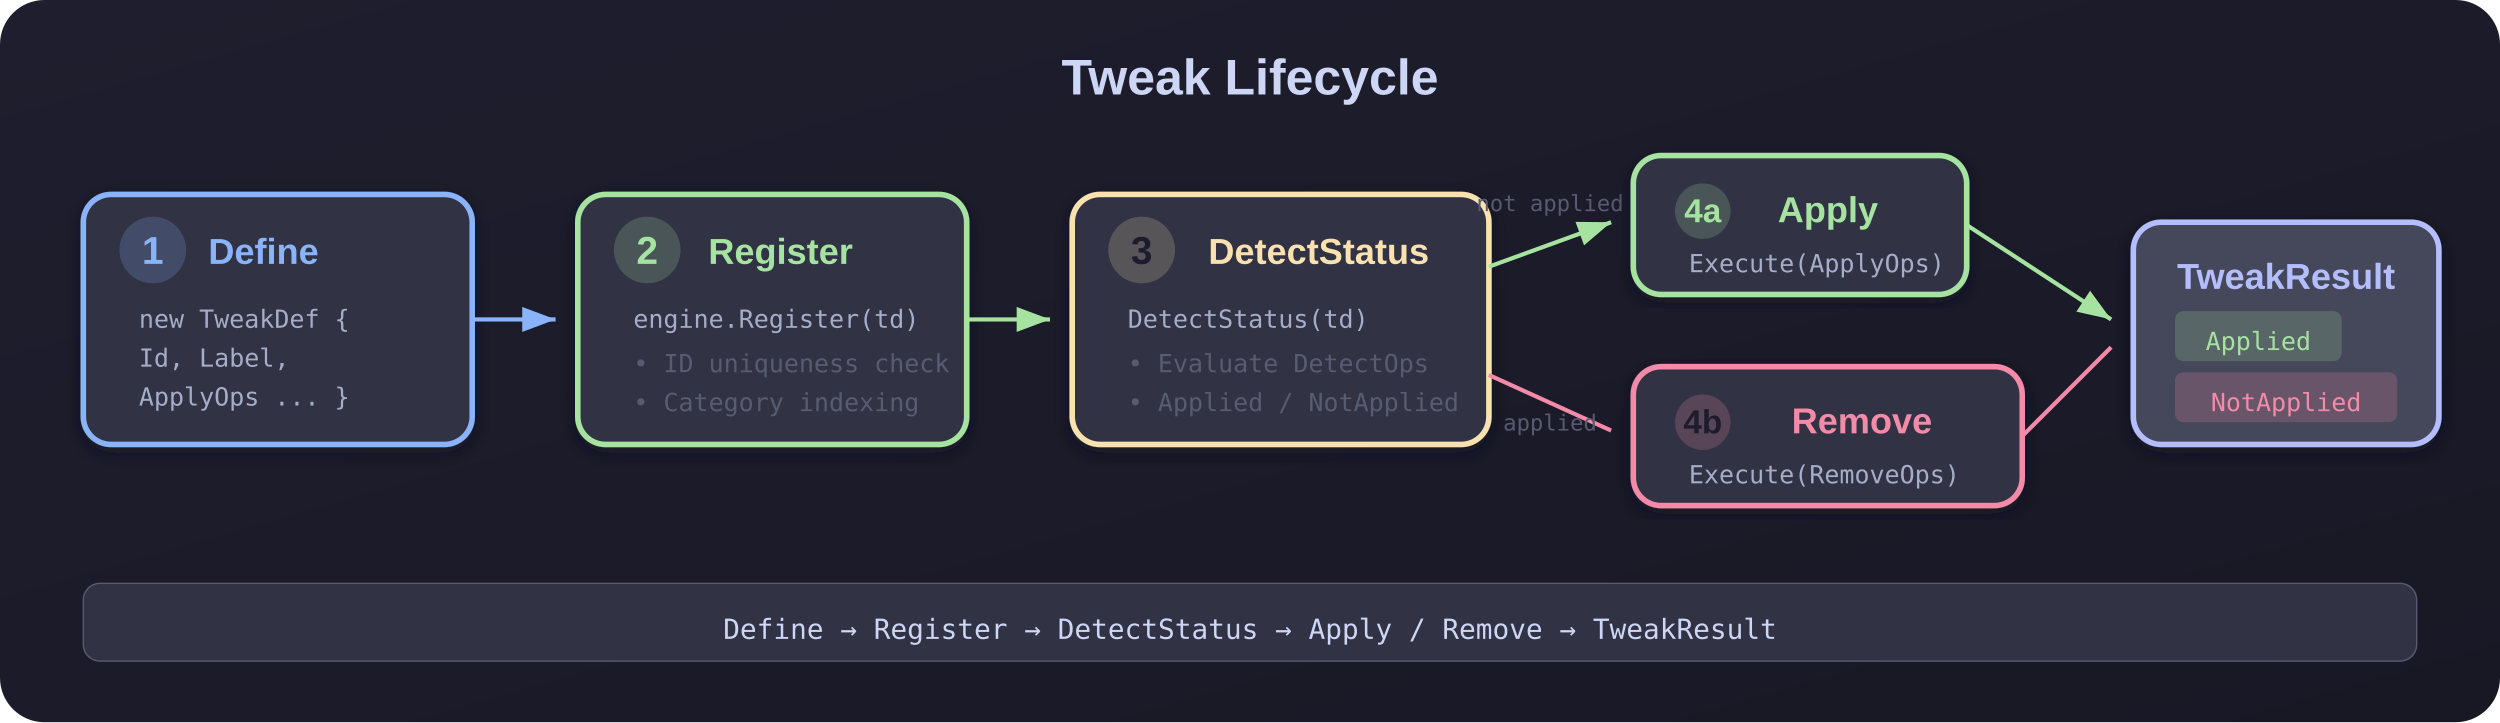
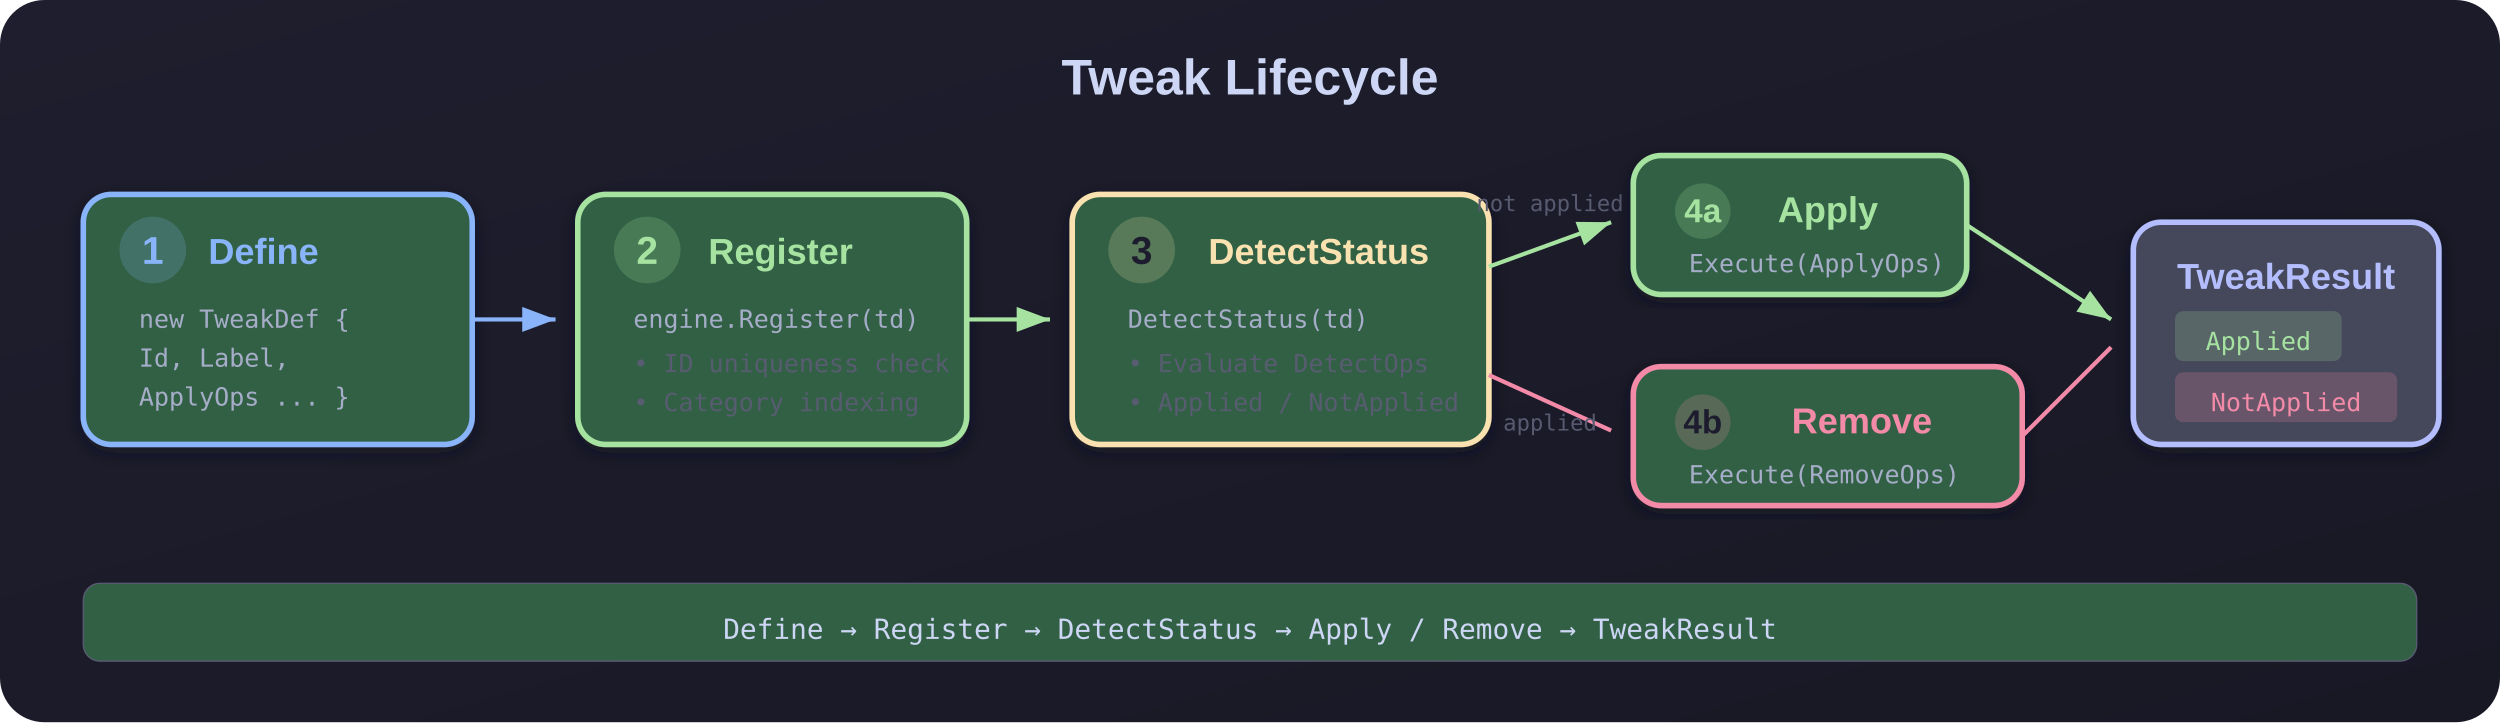
<svg xmlns="http://www.w3.org/2000/svg" width="900" height="260" viewBox="0 0 900 260">
  <defs>
    <linearGradient id="bgGrad" x1="0%" y1="0%" x2="100%" y2="100%">
      <stop offset="0%" style="stop-color:#1e1e2e" />
      <stop offset="100%" style="stop-color:#181825" />
    </linearGradient>
    <filter id="shadow">
      <feDropShadow dx="0" dy="2" stdDeviation="3" flood-color="#11111b" flood-opacity="0.5" />
    </filter>
    <marker id="arrowBlue" markerWidth="8" markerHeight="6" refX="8" refY="3" orient="auto">
      <polygon points="0 0, 8 3, 0 6" fill="#89b4fa" />
    </marker>
    <marker id="arrowGreen" markerWidth="8" markerHeight="6" refX="8" refY="3" orient="auto">
      <polygon points="0 0, 8 3, 0 6" fill="#a6e3a1" />
    </marker>
  </defs>
  <rect width="900" height="260" fill="url(#bgGrad)" rx="16" />
  <text x="450" y="34" text-anchor="middle" font-family="'Segoe UI', Arial, sans-serif" font-weight="700" font-size="18" fill="#cdd6f4">Tweak Lifecycle</text>
  <g filter="url(#shadow)">
-     <rect x="30" y="70" width="140" height="90" rx="10" fill="#313244" stroke="#89b4fa" stroke-width="2" />
+     <rect x="30" y="70" width="140" height="90" rx="10" fill="#316044" stroke="#89b4fa" stroke-width="2" />
    <circle cx="55" cy="90" r="12" fill="#89b4fa" opacity="0.2" />
    <text x="55" y="95" text-anchor="middle" font-family="'Segoe UI', Arial, sans-serif" font-weight="800" font-size="14" fill="#89b4fa">1</text>
    <text x="75" y="95" font-family="'Segoe UI', Arial, sans-serif" font-weight="700" font-size="13" fill="#89b4fa">Define</text>
    <text x="50" y="118" font-family="'Cascadia Code', monospace" font-size="9" fill="#a6adc8">new TweakDef {</text>
    <text x="50" y="132" font-family="'Cascadia Code', monospace" font-size="9" fill="#a6adc8">  Id, Label,</text>
    <text x="50" y="146" font-family="'Cascadia Code', monospace" font-size="9" fill="#a6adc8">  ApplyOps ... }</text>
  </g>
  <line x1="170" y1="115" x2="200" y2="115" stroke="#89b4fa" stroke-width="1.5" marker-end="url(#arrowBlue)" />
  <g filter="url(#shadow)">
-     <rect x="208" y="70" width="140" height="90" rx="10" fill="#313244" stroke="#a6e3a1" stroke-width="2" />
+     <rect x="208" y="70" width="140" height="90" rx="10" fill="#316044" stroke="#a6e3a1" stroke-width="2" />
    <circle cx="233" cy="90" r="12" fill="#a6e3a1" opacity="0.2" />
    <text x="233" y="95" text-anchor="middle" font-family="'Segoe UI', Arial, sans-serif" font-weight="800" font-size="14" fill="#a6e3a1">2</text>
    <text x="255" y="95" font-family="'Segoe UI', Arial, sans-serif" font-weight="700" font-size="13" fill="#a6e3a1">Register</text>
    <text x="228" y="118" font-family="'Cascadia Code', monospace" font-size="9" fill="#a6adc8">engine.Register(td)</text>
    <text x="228" y="134" font-family="'Cascadia Code', monospace" font-size="9" fill="#585b70">• ID uniqueness check</text>
    <text x="228" y="148" font-family="'Cascadia Code', monospace" font-size="9" fill="#585b70">• Category indexing</text>
  </g>
  <line x1="348" y1="115" x2="378" y2="115" stroke="#a6e3a1" stroke-width="1.5" marker-end="url(#arrowGreen)" />
  <g filter="url(#shadow)">
-     <rect x="386" y="70" width="150" height="90" rx="10" fill="#313244" stroke="#f9e2af" stroke-width="2" />
+     <rect x="386" y="70" width="150" height="90" rx="10" fill="#316044" stroke="#f9e2af" stroke-width="2" />
    <circle cx="411" cy="90" r="12" fill="#f9e2af" opacity="0.2" />
    <text x="411" y="95" text-anchor="middle" font-family="'Segoe UI', Arial, sans-serif" font-weight="800" font-size="14" fill="#1e1e2e">3</text>
    <text x="435" y="95" font-family="'Segoe UI', Arial, sans-serif" font-weight="700" font-size="13" fill="#f9e2af">DetectStatus</text>
    <text x="406" y="118" font-family="'Cascadia Code', monospace" font-size="9" fill="#a6adc8">DetectStatus(td)</text>
    <text x="406" y="134" font-family="'Cascadia Code', monospace" font-size="9" fill="#585b70">• Evaluate DetectOps</text>
    <text x="406" y="148" font-family="'Cascadia Code', monospace" font-size="9" fill="#585b70">• Applied / NotApplied</text>
  </g>
  <line x1="536" y1="96" x2="580" y2="80" stroke="#a6e3a1" stroke-width="1.5" marker-end="url(#arrowGreen)" />
  <text x="558" y="76" text-anchor="middle" font-family="'Cascadia Code', monospace" font-size="8" fill="#585b70">not applied</text>
  <line x1="536" y1="135" x2="580" y2="155" stroke="#f38ba8" stroke-width="1.5" />
  <text x="558" y="155" text-anchor="middle" font-family="'Cascadia Code', monospace" font-size="8" fill="#585b70">applied</text>
  <g filter="url(#shadow)">
-     <rect x="588" y="56" width="120" height="50" rx="10" fill="#313244" stroke="#a6e3a1" stroke-width="2" />
+     <rect x="588" y="56" width="120" height="50" rx="10" fill="#316044" stroke="#a6e3a1" stroke-width="2" />
    <circle cx="613" cy="76" r="10" fill="#a6e3a1" opacity="0.2" />
    <text x="613" y="80" text-anchor="middle" font-family="'Segoe UI', Arial, sans-serif" font-weight="800" font-size="12" fill="#a6e3a1">4a</text>
    <text x="640" y="80" font-family="'Segoe UI', Arial, sans-serif" font-weight="700" font-size="13" fill="#a6e3a1">Apply</text>
    <text x="608" y="98" font-family="'Cascadia Code', monospace" font-size="9" fill="#a6adc8">Execute(ApplyOps)</text>
  </g>
  <g filter="url(#shadow)">
-     <rect x="588" y="132" width="140" height="50" rx="10" fill="#313244" stroke="#f38ba8" stroke-width="2" />
+     <rect x="588" y="132" width="140" height="50" rx="10" fill="#316044" stroke="#f38ba8" stroke-width="2" />
    <circle cx="613" cy="152" r="10" fill="#f38ba8" opacity="0.2" />
    <text x="613" y="156" text-anchor="middle" font-family="'Segoe UI', Arial, sans-serif" font-weight="800" font-size="12" fill="#1e1e2e">4b</text>
    <text x="645" y="156" font-family="'Segoe UI', Arial, sans-serif" font-weight="700" font-size="13" fill="#f38ba8">Remove</text>
    <text x="608" y="174" font-family="'Cascadia Code', monospace" font-size="9" fill="#a6adc8">Execute(RemoveOps)</text>
  </g>
  <line x1="708" y1="81" x2="760" y2="115" stroke="#a6e3a1" stroke-width="1.5" marker-end="url(#arrowGreen)" />
  <line x1="728" y1="157" x2="760" y2="125" stroke="#f38ba8" stroke-width="1.5" />
  <g filter="url(#shadow)">
    <rect x="768" y="80" width="110" height="80" rx="10" fill="#45475a" stroke="#b4befe" stroke-width="2" />
    <text x="823" y="104" text-anchor="middle" font-family="'Segoe UI', Arial, sans-serif" font-weight="700" font-size="13" fill="#b4befe">TweakResult</text>
    <rect x="783" y="112" width="60" height="18" rx="3" fill="#a6e3a1" opacity="0.2" />
    <text x="813" y="126" text-anchor="middle" font-family="'Cascadia Code', monospace" font-size="9" fill="#a6e3a1">Applied</text>
    <rect x="783" y="134" width="80" height="18" rx="3" fill="#f38ba8" opacity="0.2" />
    <text x="823" y="148" text-anchor="middle" font-family="'Cascadia Code', monospace" font-size="9" fill="#f38ba8">NotApplied</text>
  </g>
-   <rect x="30" y="210" width="840" height="28" rx="6" fill="#313244" stroke="#585b70" stroke-width="0.5" />
+   <rect x="30" y="210" width="840" height="28" rx="6" fill="#316044" stroke="#585b70" stroke-width="0.5" />
  <text x="450" y="230" text-anchor="middle" font-family="'Cascadia Code', monospace" font-size="10" fill="#cdd6f4">Define → Register → DetectStatus → Apply / Remove → TweakResult</text>
</svg>
